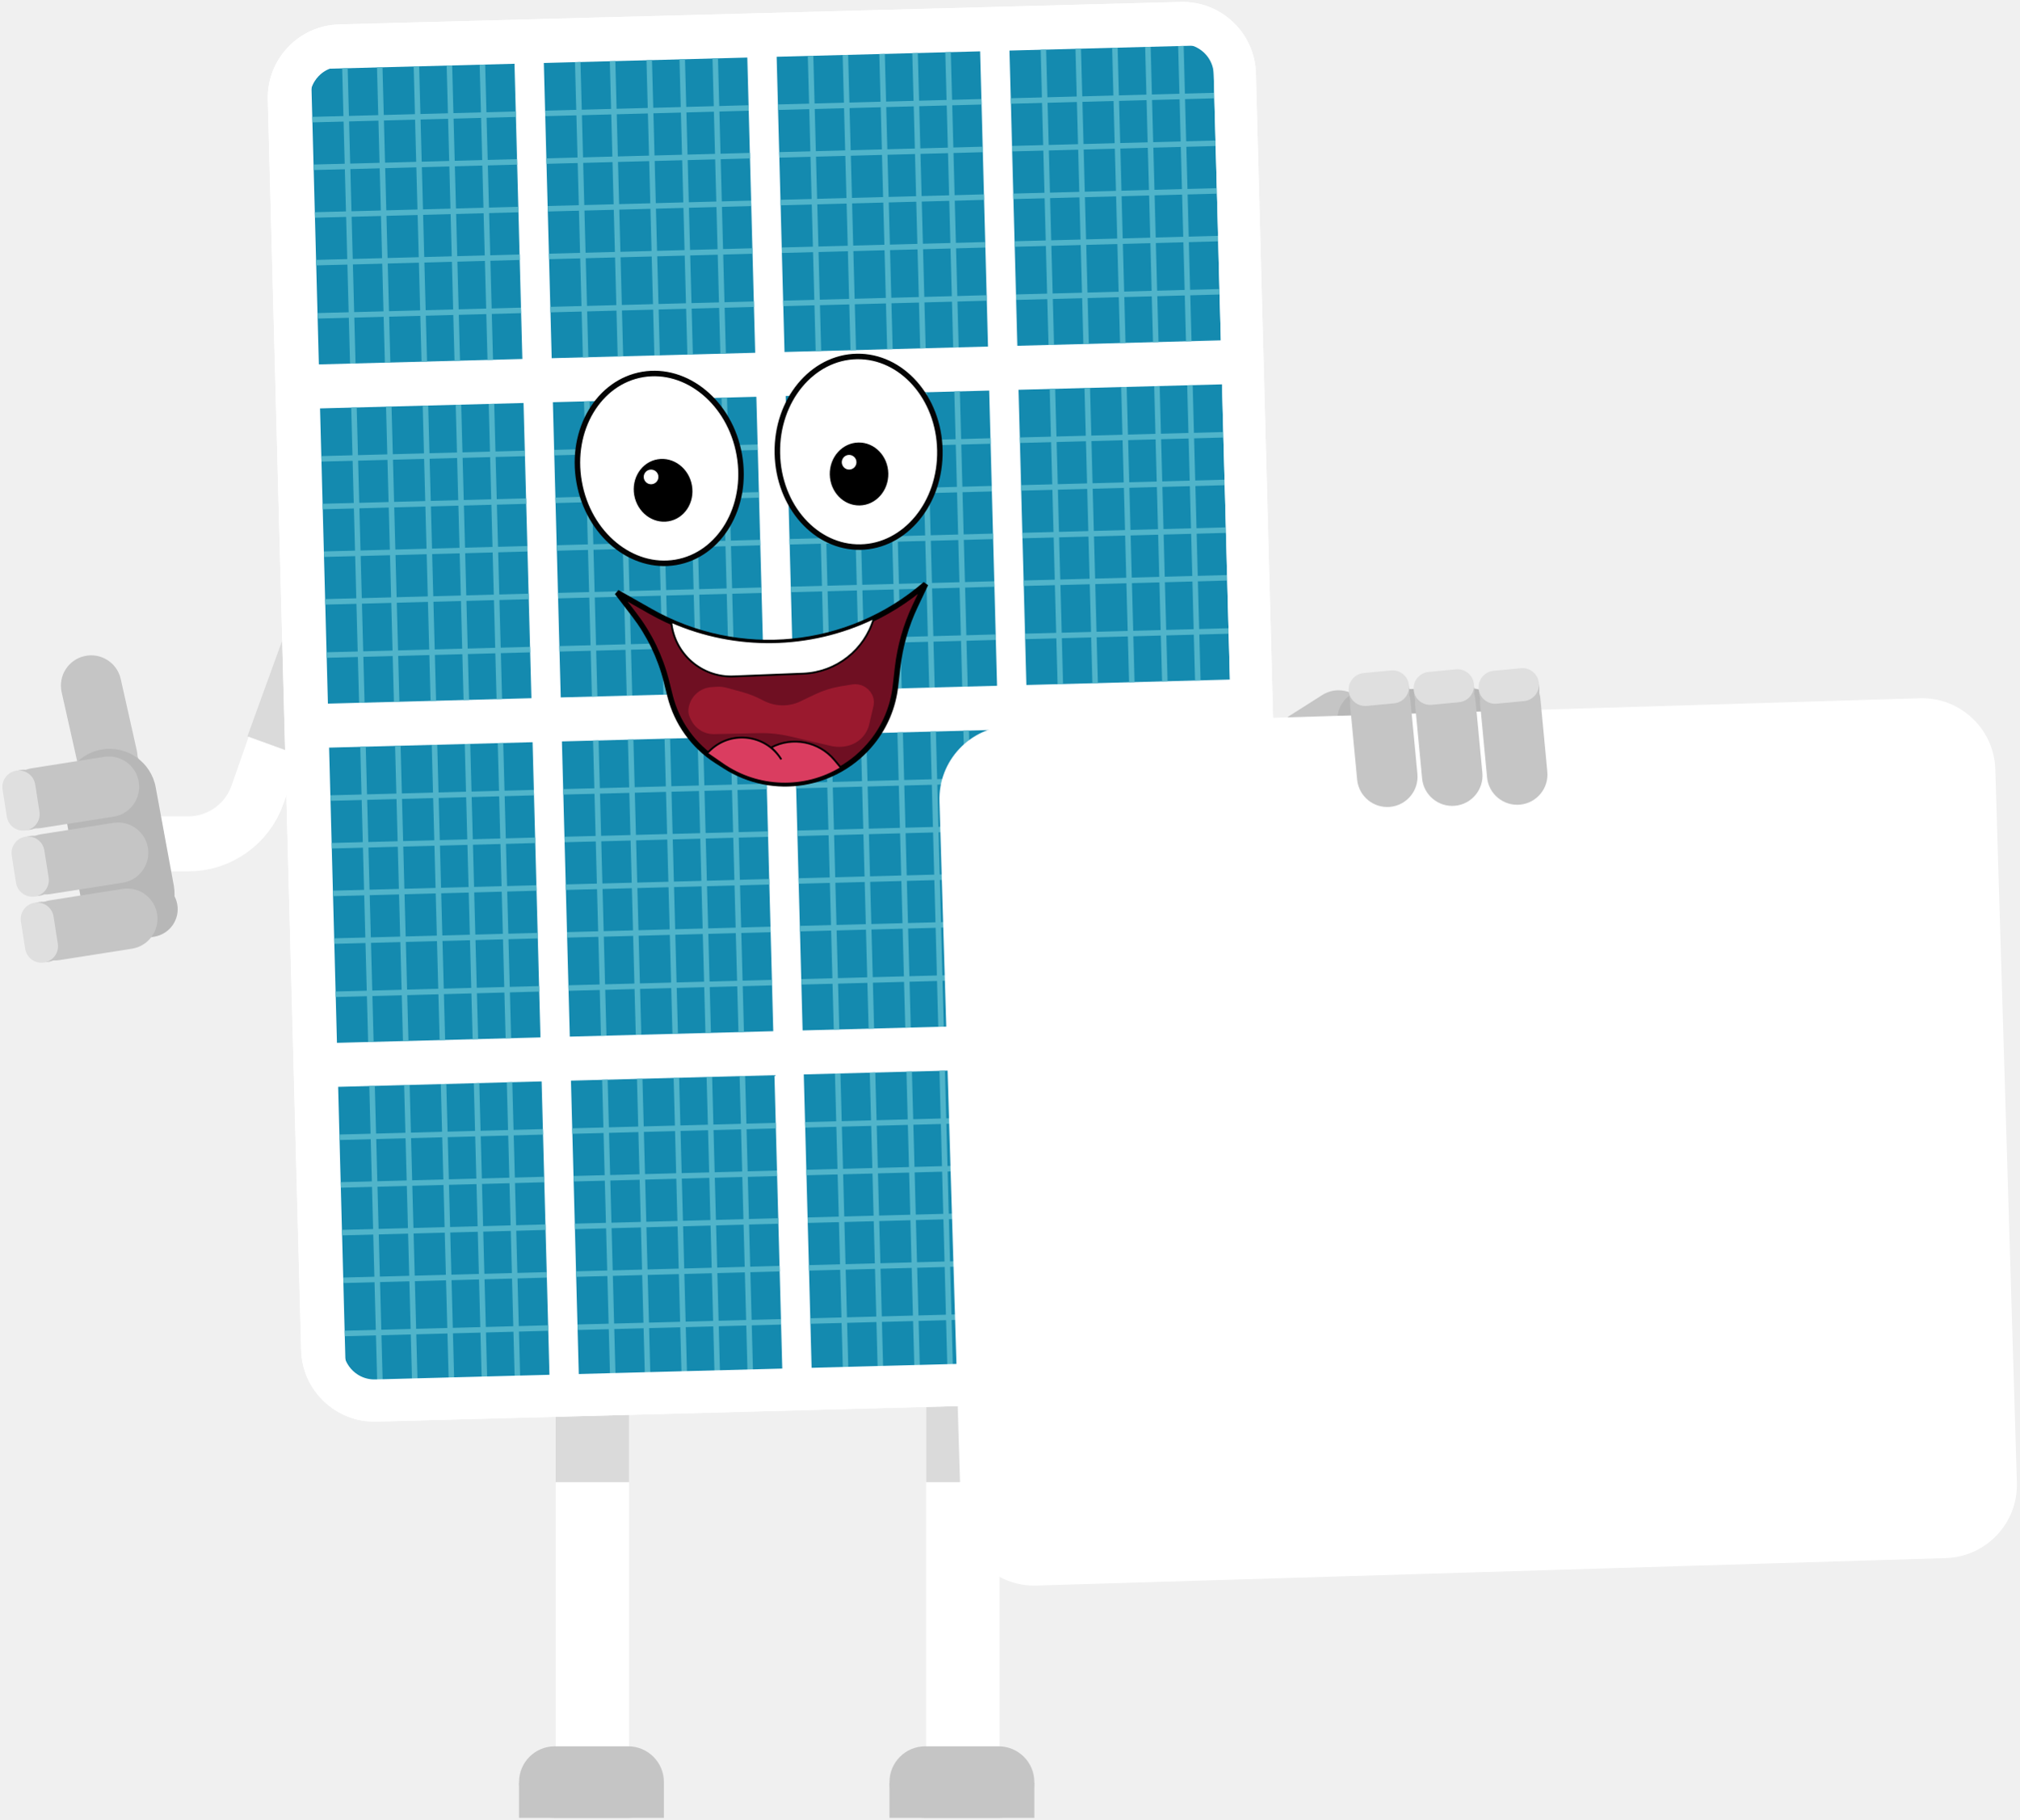
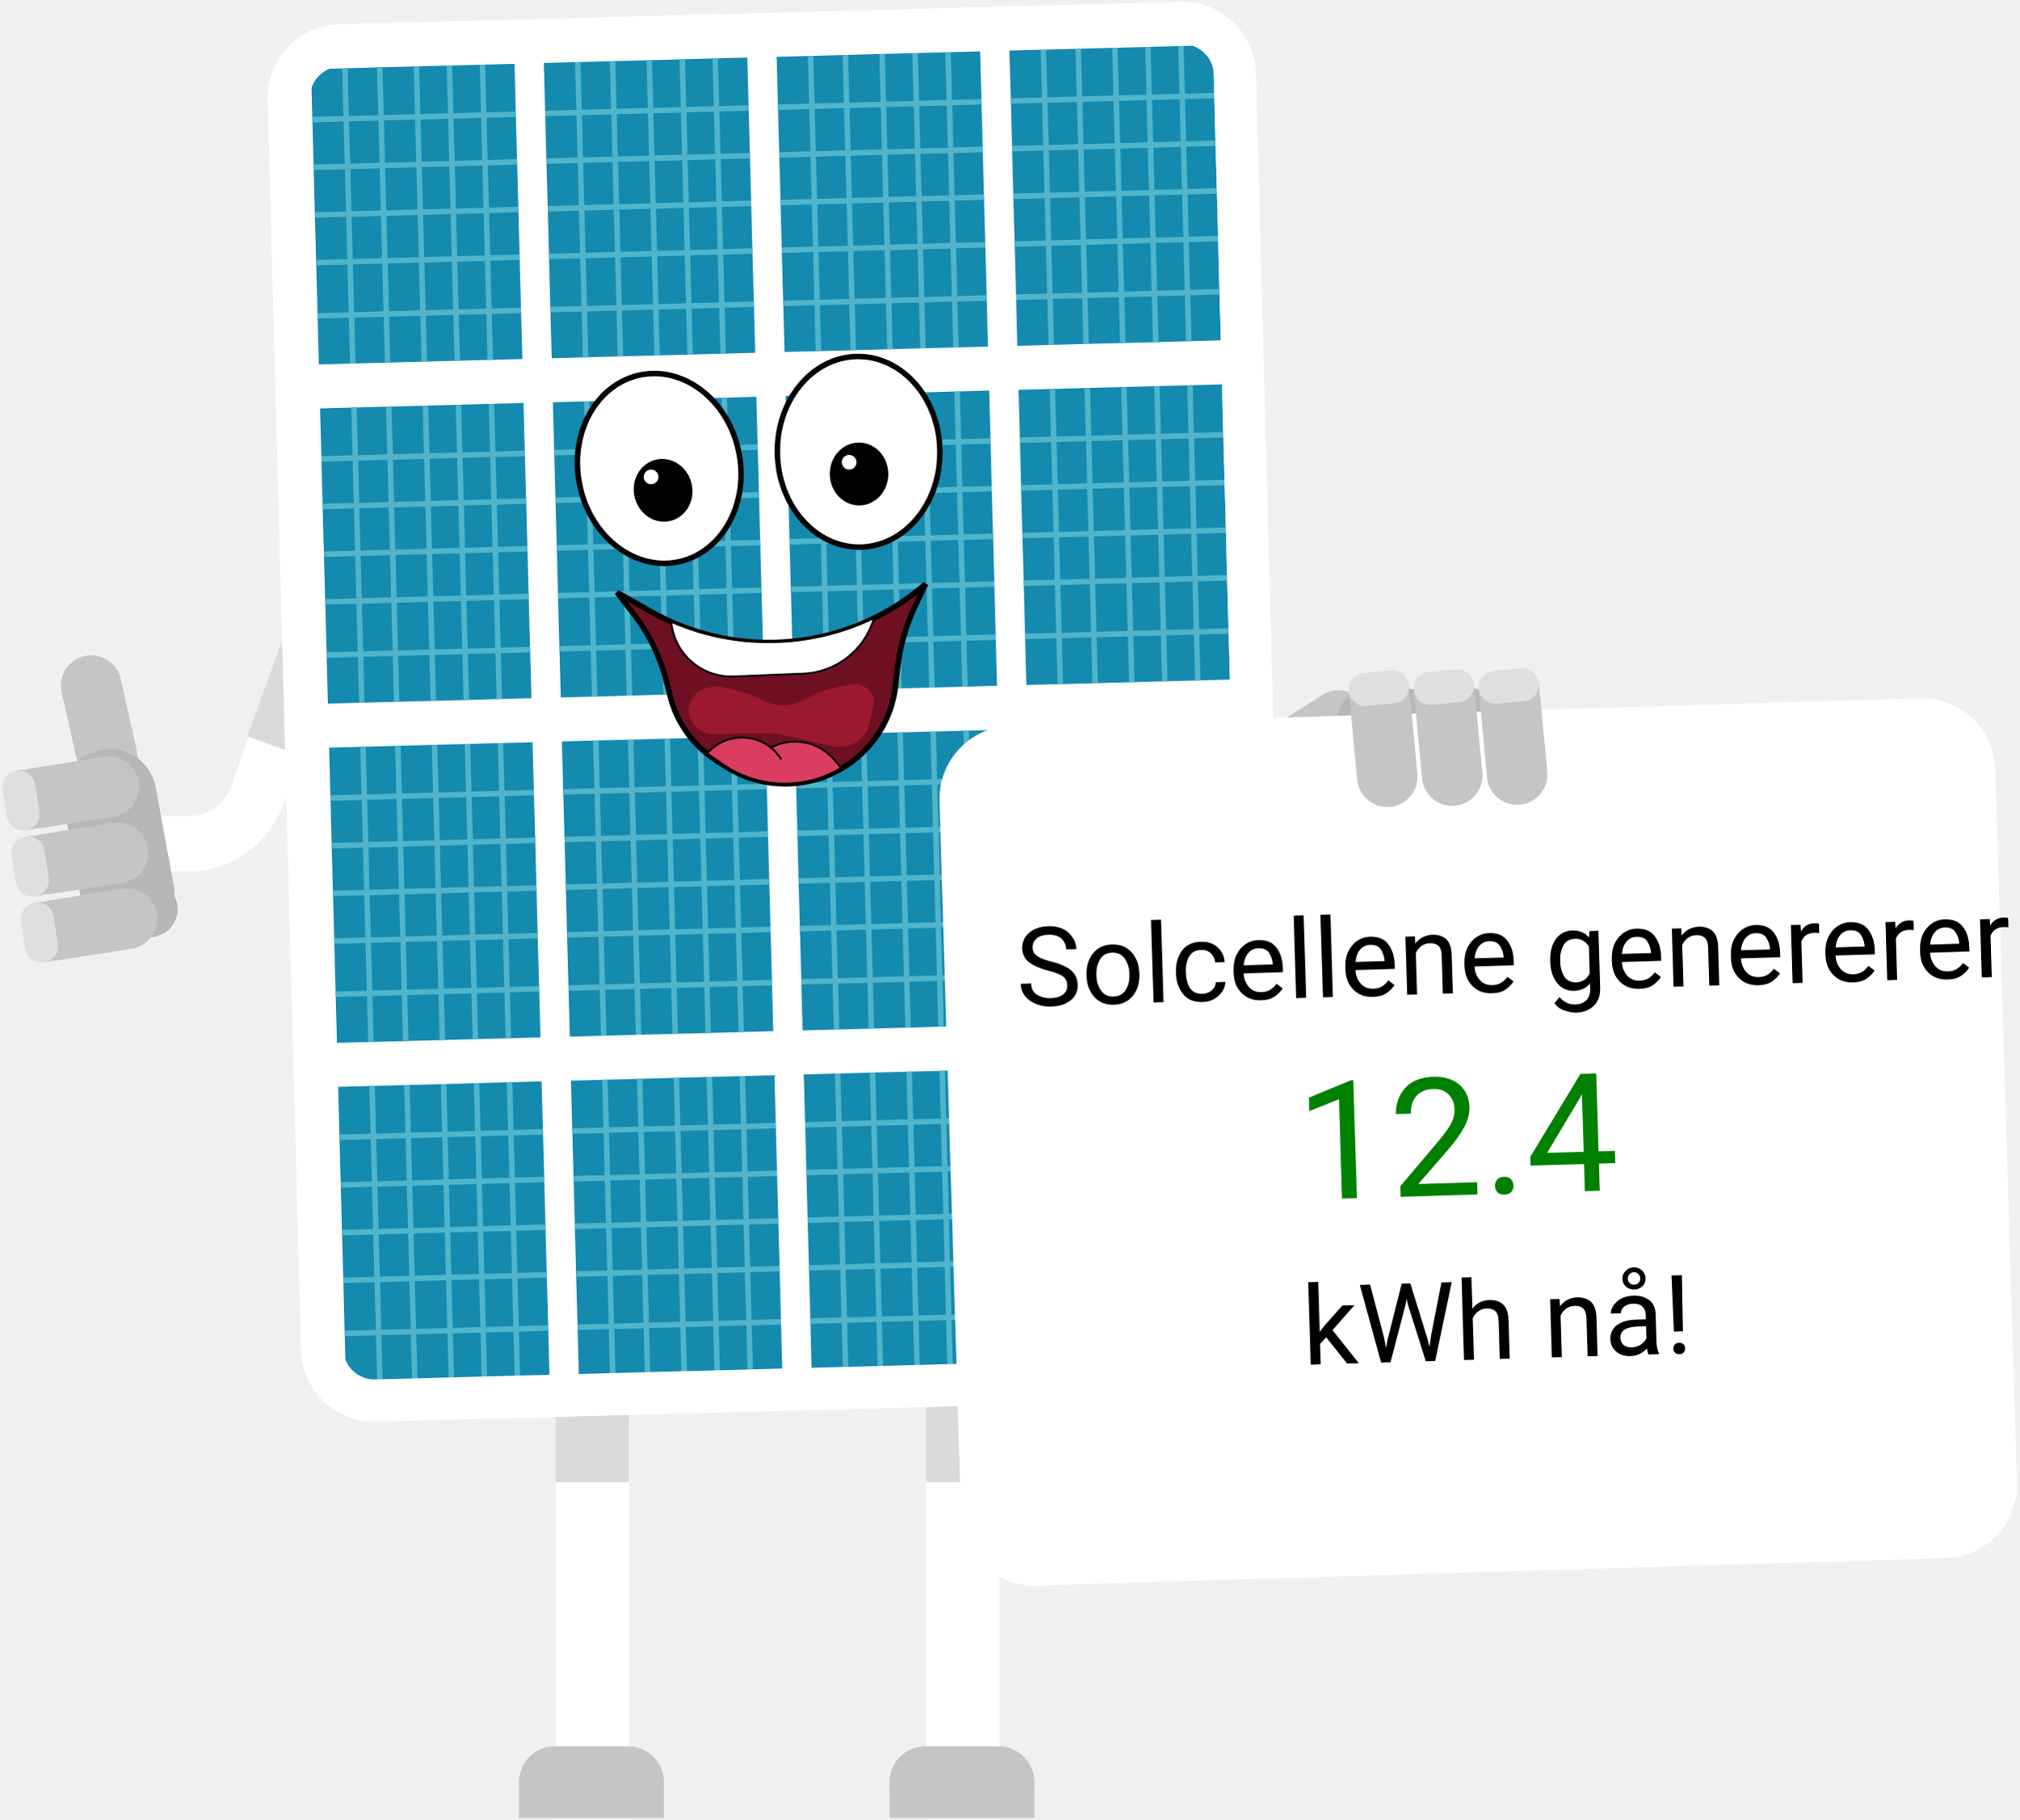
<svg xmlns="http://www.w3.org/2000/svg" width="1101" height="992" viewBox="0 0 1101 992" fill="none">
+   <style>
+ 	.mascot-text {
+ 		font: 60px serif; 
+ 		fill: black;
+ 		font-family: 'Roboto', sans-serif, -apple-system, BlinkMacSystemFont,
+         'Segoe UI', 'Roboto', 'Oxygen', 'Ubuntu', 'Cantarell', 'Fira Sans',
+         'Droid Sans', 'Helvetica Neue', sans-serif;
+ 		-webkit-font-smoothing: antialiased;
+ 		-moz-osx-font-smoothing: grayscale;
+ 
+ 	}
+ 	.kwh-value {
+ 		font-size: 90px;
+ 		fill: green !important;
+ 	}
+ </style>
  <path d="M83.001 460.049L102.638 460.049C119.627 460.049 134.763 449.317 140.385 433.285L171.5 344.549" stroke="white" stroke-width="30" />
  <path d="M171.499 344.549L149 406.549" stroke="#DADADA" stroke-width="30" />
  <rect x="62.196" y="354.049" width="73" height="33" rx="16.5" transform="rotate(77.3297 62.1963 354.049)" fill="#C5C5C5" />
  <rect x="73.602" y="404.783" width="21" height="33" rx="10.5" transform="rotate(77.3297 73.6016 404.783)" fill="#C5C5C5" />
  <rect x="80.249" y="404.049" width="105.539" height="51.096" rx="25.548" transform="rotate(79.551 80.249 404.049)" fill="#B7B7B7" />
  <rect x="93.883" y="477.981" width="30.36" height="51.096" rx="15.18" transform="rotate(79.551 93.8828 477.981)" fill="#B7B7B7" />
  <rect x="689" y="399.219" width="54.412" height="33" rx="16.5" transform="rotate(-32.4189 689 399.219)" fill="#C5C5C5" />
  <rect x="729" y="376.104" width="89.147" height="33" rx="16.5" transform="rotate(-0.678035 729 376.104)" fill="#B7B7B7" />
  <rect x="303" y="722.049" width="40" height="250" fill="white" />
  <rect x="303" y="722.049" width="40" height="86" fill="#DADADA" />
  <rect x="283" y="952.049" width="79" height="39" rx="19.5" fill="#C5C5C5" />
  <rect x="283" y="972.049" width="79" height="19" fill="#C5C5C5" />
  <rect x="505" y="722.049" width="40" height="250" fill="white" />
  <rect x="505" y="722.049" width="40" height="86" fill="#DADADA" />
  <rect x="485" y="952.049" width="79" height="39" rx="19.5" fill="#C5C5C5" />
  <rect x="485" y="972.049" width="79" height="19" fill="#C5C5C5" />
  <rect x="144.939" y="14.369" width="539" height="762" rx="40" transform="rotate(-1.52759 144.939 14.3689)" fill="white" />
  <rect x="169.57" y="37.721" width="111" height="161" transform="rotate(-1.52759 169.57 37.7205)" fill="#148AAF" />
  <line x1="227.05" y1="36.188" x2="231.342" y2="197.13" stroke="#50B4CA" stroke-width="3" />
  <line x1="171.69" y1="117.192" x2="282.65" y2="114.233" stroke="#50B4CA" stroke-width="3" />
  <line x1="172.383" y1="143.183" x2="283.343" y2="140.224" stroke="#50B4CA" stroke-width="3" />
  <line y1="-1.5" x2="111" y2="-1.5" transform="matrix(0.999645 -0.0266583 -0.0266583 -0.999645 170.957 89.7019)" stroke="#50B4CA" stroke-width="3" />
  <line x1="173.156" y1="172.173" x2="284.117" y2="169.214" stroke="#50B4CA" stroke-width="3" />
  <line y1="-1.5" x2="111" y2="-1.5" transform="matrix(0.999645 -0.0266583 -0.0266583 -0.999645 170.264 63.7112)" stroke="#50B4CA" stroke-width="3" />
  <line x1="188.064" y1="37.227" x2="192.356" y2="198.17" stroke="#50B4CA" stroke-width="3" />
  <line x1="207.057" y1="36.721" x2="211.349" y2="197.664" stroke="#50B4CA" stroke-width="3" />
  <line x1="245.043" y1="35.708" x2="249.335" y2="196.651" stroke="#50B4CA" stroke-width="3" />
  <line x1="263.038" y1="35.228" x2="267.33" y2="196.171" stroke="#50B4CA" stroke-width="3" />
  <rect x="174.503" y="222.655" width="111" height="161" transform="rotate(-1.52759 174.503 222.655)" fill="#148AAF" />
  <line x1="231.983" y1="221.122" x2="236.275" y2="382.065" stroke="#50B4CA" stroke-width="3" />
  <line x1="176.622" y1="302.127" x2="287.583" y2="299.167" stroke="#50B4CA" stroke-width="3" />
  <line x1="177.315" y1="328.117" x2="288.276" y2="325.158" stroke="#50B4CA" stroke-width="3" />
  <line y1="-1.5" x2="111" y2="-1.5" transform="matrix(0.999645 -0.0266583 -0.0266583 -0.999645 175.89 274.636)" stroke="#50B4CA" stroke-width="3" />
  <line x1="178.089" y1="357.107" x2="289.049" y2="354.148" stroke="#50B4CA" stroke-width="3" />
  <line y1="-1.5" x2="111" y2="-1.5" transform="matrix(0.999645 -0.0266583 -0.0266583 -0.999645 175.196 248.646)" stroke="#50B4CA" stroke-width="3" />
  <line x1="192.997" y1="222.162" x2="197.289" y2="383.104" stroke="#50B4CA" stroke-width="3" />
  <line x1="211.99" y1="221.655" x2="216.282" y2="382.598" stroke="#50B4CA" stroke-width="3" />
  <line x1="249.976" y1="220.642" x2="254.268" y2="381.585" stroke="#50B4CA" stroke-width="3" />
  <line x1="267.97" y1="220.162" x2="272.262" y2="381.105" stroke="#50B4CA" stroke-width="3" />
  <rect x="179.435" y="407.589" width="111" height="161" transform="rotate(-1.52759 179.435 407.589)" fill="#148AAF" />
  <line x1="236.915" y1="406.056" x2="241.206" y2="566.999" stroke="#50B4CA" stroke-width="3" />
  <line x1="181.554" y1="487.061" x2="292.514" y2="484.102" stroke="#50B4CA" stroke-width="3" />
  <line x1="182.247" y1="513.052" x2="293.208" y2="510.092" stroke="#50B4CA" stroke-width="3" />
  <line y1="-1.5" x2="111" y2="-1.5" transform="matrix(0.999645 -0.0266583 -0.0266583 -0.999645 180.821 459.571)" stroke="#50B4CA" stroke-width="3" />
  <line x1="183.021" y1="542.041" x2="293.981" y2="539.082" stroke="#50B4CA" stroke-width="3" />
  <line y1="-1.5" x2="111" y2="-1.5" transform="matrix(0.999645 -0.0266583 -0.0266583 -0.999645 180.128 433.58)" stroke="#50B4CA" stroke-width="3" />
  <line x1="197.928" y1="407.096" x2="202.22" y2="568.039" stroke="#50B4CA" stroke-width="3" />
  <line x1="216.921" y1="406.589" x2="221.213" y2="567.532" stroke="#50B4CA" stroke-width="3" />
  <line x1="254.908" y1="405.576" x2="259.2" y2="566.519" stroke="#50B4CA" stroke-width="3" />
  <line x1="272.902" y1="405.096" x2="277.194" y2="566.039" stroke="#50B4CA" stroke-width="3" />
  <rect x="184.366" y="592.523" width="111" height="161" transform="rotate(-1.52759 184.366 592.523)" fill="#148AAF" />
  <line x1="241.846" y1="590.99" x2="246.138" y2="751.933" stroke="#50B4CA" stroke-width="3" />
  <line x1="186.485" y1="671.995" x2="297.446" y2="669.036" stroke="#50B4CA" stroke-width="3" />
  <line x1="187.179" y1="697.986" x2="298.139" y2="695.027" stroke="#50B4CA" stroke-width="3" />
  <line y1="-1.5" x2="111" y2="-1.5" transform="matrix(0.999645 -0.0266583 -0.0266583 -0.999645 185.753 644.505)" stroke="#50B4CA" stroke-width="3" />
  <line x1="187.952" y1="726.975" x2="298.913" y2="724.016" stroke="#50B4CA" stroke-width="3" />
  <line y1="-1.5" x2="111" y2="-1.5" transform="matrix(0.999645 -0.0266583 -0.0266583 -0.999645 185.06 618.514)" stroke="#50B4CA" stroke-width="3" />
  <line x1="202.86" y1="592.03" x2="207.152" y2="752.973" stroke="#50B4CA" stroke-width="3" />
  <line x1="221.853" y1="591.523" x2="226.145" y2="752.466" stroke="#50B4CA" stroke-width="3" />
  <line x1="259.839" y1="590.511" x2="264.131" y2="751.453" stroke="#50B4CA" stroke-width="3" />
  <line x1="277.833" y1="590.031" x2="282.125" y2="750.973" stroke="#50B4CA" stroke-width="3" />
  <rect x="296.525" y="34.335" width="111" height="161" transform="rotate(-1.52759 296.525 34.335)" fill="#148AAF" />
  <line x1="354.005" y1="32.802" x2="358.297" y2="193.745" stroke="#50B4CA" stroke-width="3" />
  <line x1="298.645" y1="113.807" x2="409.605" y2="110.848" stroke="#50B4CA" stroke-width="3" />
  <line x1="299.338" y1="139.797" x2="410.298" y2="136.838" stroke="#50B4CA" stroke-width="3" />
  <line y1="-1.5" x2="111" y2="-1.5" transform="matrix(0.999645 -0.0266583 -0.0266583 -0.999645 297.912 86.3164)" stroke="#50B4CA" stroke-width="3" />
  <line x1="300.111" y1="168.787" x2="411.072" y2="165.828" stroke="#50B4CA" stroke-width="3" />
  <line y1="-1.5" x2="111" y2="-1.5" transform="matrix(0.999645 -0.0266583 -0.0266583 -0.999645 297.219 60.3257)" stroke="#50B4CA" stroke-width="3" />
  <line x1="315.019" y1="33.842" x2="319.311" y2="194.785" stroke="#50B4CA" stroke-width="3" />
  <line x1="334.012" y1="33.335" x2="338.304" y2="194.278" stroke="#50B4CA" stroke-width="3" />
  <line x1="371.998" y1="32.322" x2="376.29" y2="193.265" stroke="#50B4CA" stroke-width="3" />
  <line x1="389.993" y1="31.842" x2="394.285" y2="192.785" stroke="#50B4CA" stroke-width="3" />
  <rect x="301.457" y="219.269" width="111" height="161" transform="rotate(-1.52759 301.457 219.269)" fill="#148AAF" />
  <line x1="358.937" y1="217.736" x2="363.229" y2="378.679" stroke="#50B4CA" stroke-width="3" />
  <line x1="303.576" y1="298.741" x2="414.537" y2="295.782" stroke="#50B4CA" stroke-width="3" />
  <line x1="304.27" y1="324.732" x2="415.23" y2="321.773" stroke="#50B4CA" stroke-width="3" />
  <line y1="-1.5" x2="111" y2="-1.5" transform="matrix(0.999645 -0.0266583 -0.0266583 -0.999645 302.844 271.251)" stroke="#50B4CA" stroke-width="3" />
  <line x1="305.043" y1="353.721" x2="416.004" y2="350.762" stroke="#50B4CA" stroke-width="3" />
  <line y1="-1.5" x2="111" y2="-1.5" transform="matrix(0.999645 -0.0266583 -0.0266583 -0.999645 302.15 245.26)" stroke="#50B4CA" stroke-width="3" />
  <line x1="319.951" y1="218.776" x2="324.243" y2="379.719" stroke="#50B4CA" stroke-width="3" />
  <line x1="338.944" y1="218.27" x2="343.236" y2="379.212" stroke="#50B4CA" stroke-width="3" />
  <line x1="376.93" y1="217.257" x2="381.222" y2="378.199" stroke="#50B4CA" stroke-width="3" />
  <line x1="394.924" y1="216.777" x2="399.216" y2="377.719" stroke="#50B4CA" stroke-width="3" />
  <rect x="306.389" y="404.203" width="111" height="161" transform="rotate(-1.52759 306.389 404.203)" fill="#148AAF" />
  <line x1="363.869" y1="402.67" x2="368.161" y2="563.613" stroke="#50B4CA" stroke-width="3" />
  <line x1="308.508" y1="483.675" x2="419.468" y2="480.716" stroke="#50B4CA" stroke-width="3" />
  <line x1="309.201" y1="509.666" x2="420.162" y2="506.707" stroke="#50B4CA" stroke-width="3" />
  <line y1="-1.5" x2="111" y2="-1.5" transform="matrix(0.999645 -0.0266583 -0.0266583 -0.999645 307.775 456.185)" stroke="#50B4CA" stroke-width="3" />
  <line x1="309.975" y1="538.656" x2="420.935" y2="535.696" stroke="#50B4CA" stroke-width="3" />
  <line y1="-1.5" x2="111" y2="-1.5" transform="matrix(0.999645 -0.0266583 -0.0266583 -0.999645 307.082 430.194)" stroke="#50B4CA" stroke-width="3" />
  <line x1="324.882" y1="403.71" x2="329.174" y2="564.653" stroke="#50B4CA" stroke-width="3" />
  <line x1="343.875" y1="403.204" x2="348.167" y2="564.146" stroke="#50B4CA" stroke-width="3" />
  <line x1="381.862" y1="402.191" x2="386.154" y2="563.133" stroke="#50B4CA" stroke-width="3" />
  <line x1="399.856" y1="401.711" x2="404.148" y2="562.654" stroke="#50B4CA" stroke-width="3" />
  <rect x="311.321" y="589.138" width="111" height="161" transform="rotate(-1.52759 311.321 589.138)" fill="#148AAF" />
  <line x1="368.801" y1="587.605" x2="373.093" y2="748.548" stroke="#50B4CA" stroke-width="3" />
  <line x1="313.44" y1="668.609" x2="424.401" y2="665.65" stroke="#50B4CA" stroke-width="3" />
  <line x1="314.134" y1="694.6" x2="425.094" y2="691.641" stroke="#50B4CA" stroke-width="3" />
  <line y1="-1.5" x2="111" y2="-1.5" transform="matrix(0.999645 -0.0266583 -0.0266583 -0.999645 312.708 641.119)" stroke="#50B4CA" stroke-width="3" />
  <line x1="314.907" y1="723.59" x2="425.868" y2="720.631" stroke="#50B4CA" stroke-width="3" />
  <line y1="-1.5" x2="111" y2="-1.5" transform="matrix(0.999645 -0.0266583 -0.0266583 -0.999645 312.015 615.128)" stroke="#50B4CA" stroke-width="3" />
  <line x1="329.815" y1="588.645" x2="334.107" y2="749.587" stroke="#50B4CA" stroke-width="3" />
  <line x1="348.808" y1="588.138" x2="353.1" y2="749.081" stroke="#50B4CA" stroke-width="3" />
  <line x1="386.794" y1="587.125" x2="391.086" y2="748.068" stroke="#50B4CA" stroke-width="3" />
  <line x1="404.789" y1="586.645" x2="409.081" y2="747.588" stroke="#50B4CA" stroke-width="3" />
  <rect x="423.48" y="30.95" width="111" height="161" transform="rotate(-1.52759 423.48 30.9495)" fill="#148AAF" />
  <line x1="480.96" y1="29.417" x2="485.252" y2="190.359" stroke="#50B4CA" stroke-width="3" />
  <line x1="425.6" y1="110.421" x2="536.56" y2="107.462" stroke="#50B4CA" stroke-width="3" />
  <line x1="426.293" y1="136.412" x2="537.254" y2="133.453" stroke="#50B4CA" stroke-width="3" />
  <line y1="-1.5" x2="111" y2="-1.5" transform="matrix(0.999645 -0.0266583 -0.0266583 -0.999645 424.867 82.9309)" stroke="#50B4CA" stroke-width="3" />
  <line x1="427.066" y1="165.402" x2="538.027" y2="162.443" stroke="#50B4CA" stroke-width="3" />
  <line y1="-1.5" x2="111" y2="-1.5" transform="matrix(0.999645 -0.0266583 -0.0266583 -0.999645 424.174 56.9402)" stroke="#50B4CA" stroke-width="3" />
  <line x1="441.974" y1="30.456" x2="446.266" y2="191.399" stroke="#50B4CA" stroke-width="3" />
  <line x1="460.967" y1="29.95" x2="465.259" y2="190.893" stroke="#50B4CA" stroke-width="3" />
  <line x1="498.954" y1="28.937" x2="503.246" y2="189.88" stroke="#50B4CA" stroke-width="3" />
  <line x1="516.948" y1="28.457" x2="521.24" y2="189.4" stroke="#50B4CA" stroke-width="3" />
  <rect x="428.412" y="215.884" width="111" height="161" transform="rotate(-1.52759 428.412 215.884)" fill="#148AAF" />
  <line x1="485.892" y1="214.351" x2="490.184" y2="375.293" stroke="#50B4CA" stroke-width="3" />
  <line x1="430.531" y1="295.355" x2="541.492" y2="292.396" stroke="#50B4CA" stroke-width="3" />
  <line x1="431.225" y1="321.346" x2="542.185" y2="318.387" stroke="#50B4CA" stroke-width="3" />
  <line y1="-1.5" x2="111" y2="-1.5" transform="matrix(0.999645 -0.0266583 -0.0266583 -0.999645 429.799 267.865)" stroke="#50B4CA" stroke-width="3" />
  <line x1="431.998" y1="350.336" x2="542.959" y2="347.377" stroke="#50B4CA" stroke-width="3" />
  <line y1="-1.5" x2="111" y2="-1.5" transform="matrix(0.999645 -0.0266583 -0.0266583 -0.999645 429.105 241.874)" stroke="#50B4CA" stroke-width="3" />
  <line x1="446.906" y1="215.39" x2="451.198" y2="376.333" stroke="#50B4CA" stroke-width="3" />
  <line x1="465.899" y1="214.884" x2="470.191" y2="375.827" stroke="#50B4CA" stroke-width="3" />
  <line x1="503.885" y1="213.871" x2="508.177" y2="374.814" stroke="#50B4CA" stroke-width="3" />
  <line x1="521.879" y1="213.391" x2="526.171" y2="374.334" stroke="#50B4CA" stroke-width="3" />
  <rect x="433.344" y="400.818" width="111" height="161" transform="rotate(-1.52759 433.344 400.818)" fill="#148AAF" />
  <line x1="490.824" y1="399.285" x2="495.116" y2="560.228" stroke="#50B4CA" stroke-width="3" />
  <line x1="435.463" y1="480.29" x2="546.423" y2="477.331" stroke="#50B4CA" stroke-width="3" />
  <line x1="436.156" y1="506.28" x2="547.117" y2="503.321" stroke="#50B4CA" stroke-width="3" />
  <line y1="-1.5" x2="111" y2="-1.5" transform="matrix(0.999645 -0.0266583 -0.0266583 -0.999645 434.73 452.799)" stroke="#50B4CA" stroke-width="3" />
  <line x1="436.93" y1="535.27" x2="547.89" y2="532.311" stroke="#50B4CA" stroke-width="3" />
  <line y1="-1.5" x2="111" y2="-1.5" transform="matrix(0.999645 -0.0266583 -0.0266583 -0.999645 434.037 426.809)" stroke="#50B4CA" stroke-width="3" />
  <line x1="451.837" y1="400.325" x2="456.129" y2="561.268" stroke="#50B4CA" stroke-width="3" />
  <line x1="470.831" y1="399.818" x2="475.122" y2="560.761" stroke="#50B4CA" stroke-width="3" />
  <line x1="508.817" y1="398.805" x2="513.109" y2="559.748" stroke="#50B4CA" stroke-width="3" />
  <line x1="526.811" y1="398.325" x2="531.103" y2="559.268" stroke="#50B4CA" stroke-width="3" />
  <rect x="438.275" y="585.752" width="111" height="161" transform="rotate(-1.52759 438.275 585.752)" fill="#148AAF" />
  <line x1="495.755" y1="584.219" x2="500.047" y2="745.162" stroke="#50B4CA" stroke-width="3" />
  <line x1="440.395" y1="665.224" x2="551.355" y2="662.265" stroke="#50B4CA" stroke-width="3" />
  <line x1="441.088" y1="691.215" x2="552.048" y2="688.256" stroke="#50B4CA" stroke-width="3" />
  <line y1="-1.5" x2="111" y2="-1.5" transform="matrix(0.999645 -0.0266583 -0.0266583 -0.999645 439.662 637.734)" stroke="#50B4CA" stroke-width="3" />
  <line x1="441.861" y1="720.204" x2="552.822" y2="717.245" stroke="#50B4CA" stroke-width="3" />
  <line y1="-1.5" x2="111" y2="-1.5" transform="matrix(0.999645 -0.0266583 -0.0266583 -0.999645 438.969 611.743)" stroke="#50B4CA" stroke-width="3" />
  <line x1="456.769" y1="585.259" x2="461.061" y2="746.202" stroke="#50B4CA" stroke-width="3" />
  <line x1="475.762" y1="584.752" x2="480.054" y2="745.695" stroke="#50B4CA" stroke-width="3" />
  <line x1="513.748" y1="583.74" x2="518.04" y2="744.682" stroke="#50B4CA" stroke-width="3" />
  <line x1="531.743" y1="583.26" x2="536.035" y2="744.202" stroke="#50B4CA" stroke-width="3" />
  <rect x="550.436" y="27.564" width="111" height="161" transform="rotate(-1.52759 550.436 27.5637)" fill="#148AAF" />
  <line x1="607.915" y1="26.031" x2="612.207" y2="186.974" stroke="#50B4CA" stroke-width="3" />
  <line x1="552.555" y1="107.035" x2="663.515" y2="104.076" stroke="#50B4CA" stroke-width="3" />
  <line x1="553.248" y1="133.026" x2="664.209" y2="130.067" stroke="#50B4CA" stroke-width="3" />
  <line y1="-1.5" x2="111" y2="-1.5" transform="matrix(0.999645 -0.0266583 -0.0266583 -0.999645 551.822 79.5452)" stroke="#50B4CA" stroke-width="3" />
  <line x1="554.022" y1="162.016" x2="664.982" y2="159.057" stroke="#50B4CA" stroke-width="3" />
  <line y1="-1.5" x2="111" y2="-1.5" transform="matrix(0.999645 -0.0266583 -0.0266583 -0.999645 551.129 53.5544)" stroke="#50B4CA" stroke-width="3" />
  <line x1="568.929" y1="27.071" x2="573.221" y2="188.013" stroke="#50B4CA" stroke-width="3" />
  <line x1="587.922" y1="26.564" x2="592.214" y2="187.507" stroke="#50B4CA" stroke-width="3" />
  <line x1="625.909" y1="25.551" x2="630.201" y2="186.494" stroke="#50B4CA" stroke-width="3" />
  <line x1="643.903" y1="25.071" x2="648.195" y2="186.014" stroke="#50B4CA" stroke-width="3" />
  <rect x="555.367" y="212.498" width="111" height="161" transform="rotate(-1.52759 555.367 212.498)" fill="#148AAF" />
  <line x1="612.847" y1="210.965" x2="617.139" y2="371.908" stroke="#50B4CA" stroke-width="3" />
  <line x1="557.486" y1="291.97" x2="668.447" y2="289.011" stroke="#50B4CA" stroke-width="3" />
  <line x1="558.18" y1="317.96" x2="669.14" y2="315.001" stroke="#50B4CA" stroke-width="3" />
  <line y1="-1.5" x2="111" y2="-1.5" transform="matrix(0.999645 -0.0266583 -0.0266583 -0.999645 556.754 264.479)" stroke="#50B4CA" stroke-width="3" />
  <line x1="558.953" y1="346.95" x2="669.914" y2="343.991" stroke="#50B4CA" stroke-width="3" />
  <line y1="-1.5" x2="111" y2="-1.5" transform="matrix(0.999645 -0.0266583 -0.0266583 -0.999645 556.061 238.489)" stroke="#50B4CA" stroke-width="3" />
  <line x1="573.861" y1="212.005" x2="578.153" y2="372.948" stroke="#50B4CA" stroke-width="3" />
  <line x1="592.854" y1="211.498" x2="597.146" y2="372.441" stroke="#50B4CA" stroke-width="3" />
  <line x1="630.84" y1="210.485" x2="635.132" y2="371.428" stroke="#50B4CA" stroke-width="3" />
  <line x1="648.834" y1="210.005" x2="653.126" y2="370.948" stroke="#50B4CA" stroke-width="3" />
  <rect x="560.299" y="397.432" width="111" height="161" transform="rotate(-1.52759 560.299 397.432)" fill="#148AAF" />
  <line x1="617.779" y1="395.899" x2="622.071" y2="556.842" stroke="#50B4CA" stroke-width="3" />
  <line x1="562.418" y1="476.904" x2="673.379" y2="473.945" stroke="#50B4CA" stroke-width="3" />
  <line x1="563.111" y1="502.895" x2="674.072" y2="499.936" stroke="#50B4CA" stroke-width="3" />
  <line y1="-1.5" x2="111" y2="-1.5" transform="matrix(0.999645 -0.0266583 -0.0266583 -0.999645 561.686 449.414)" stroke="#50B4CA" stroke-width="3" />
  <line x1="563.885" y1="531.885" x2="674.845" y2="528.925" stroke="#50B4CA" stroke-width="3" />
  <line y1="-1.5" x2="111" y2="-1.5" transform="matrix(0.999645 -0.0266583 -0.0266583 -0.999645 560.992 423.423)" stroke="#50B4CA" stroke-width="3" />
  <line x1="578.792" y1="396.939" x2="583.084" y2="557.882" stroke="#50B4CA" stroke-width="3" />
  <line x1="597.786" y1="396.433" x2="602.078" y2="557.375" stroke="#50B4CA" stroke-width="3" />
  <line x1="635.772" y1="395.42" x2="640.064" y2="556.362" stroke="#50B4CA" stroke-width="3" />
  <line x1="653.766" y1="394.94" x2="658.058" y2="555.883" stroke="#50B4CA" stroke-width="3" />
  <rect x="565.23" y="582.366" width="111" height="161" transform="rotate(-1.52759 565.23 582.366)" fill="#148AAF" />
  <line x1="622.71" y1="580.834" x2="627.002" y2="741.776" stroke="#50B4CA" stroke-width="3" />
  <line x1="567.35" y1="661.838" x2="678.31" y2="658.879" stroke="#50B4CA" stroke-width="3" />
  <line x1="568.043" y1="687.829" x2="679.004" y2="684.87" stroke="#50B4CA" stroke-width="3" />
  <line y1="-1.5" x2="111" y2="-1.5" transform="matrix(0.999645 -0.0266583 -0.0266583 -0.999645 566.617 634.348)" stroke="#50B4CA" stroke-width="3" />
  <line x1="568.816" y1="716.819" x2="679.777" y2="713.86" stroke="#50B4CA" stroke-width="3" />
  <line y1="-1.5" x2="111" y2="-1.5" transform="matrix(0.999645 -0.0266583 -0.0266583 -0.999645 565.924 608.357)" stroke="#50B4CA" stroke-width="3" />
  <line x1="583.724" y1="581.873" x2="588.016" y2="742.816" stroke="#50B4CA" stroke-width="3" />
  <line x1="602.717" y1="581.367" x2="607.009" y2="742.31" stroke="#50B4CA" stroke-width="3" />
  <line x1="640.704" y1="580.354" x2="644.996" y2="741.297" stroke="#50B4CA" stroke-width="3" />
  <line x1="658.698" y1="579.874" x2="662.99" y2="740.817" stroke="#50B4CA" stroke-width="3" />
  <rect x="156.742" y="25.558" width="516" height="739" rx="28.5" transform="rotate(-1.52759 156.742 25.5582)" stroke="white" stroke-width="23" />
  <rect x="511.05" y="396.853" width="576" height="469" rx="40" transform="rotate(-1.73042 511.05 396.853)" fill="white" />
+   <text class="mascot-text" x="550" y="550" width="300" height="469" rx="40" transform="rotate(-1.73042 511.05 396.853)">Solcellene genererer</text>
+   <text class="mascot-text kwh-value" x="700" y="660" width="300" height="469" rx="40" transform="rotate(-1.73042 511.05 396.853)">12.4</text>
+   <text class="mascot-text" x="700" y="750" width="300" height="469" rx="40" transform="rotate(-1.73042 511.05 396.853)">kWh nå!</text>
  <rect x="741.572" y="441.443" width="73" height="33" rx="16.5" transform="rotate(-95.4252 741.572 441.443)" fill="#C5C5C5" />
  <rect x="736.656" y="389.676" width="21" height="33" rx="10.5" transform="rotate(-95.4252 736.656 389.676)" fill="#C5C5C5" />
  <rect x="736.278" y="385.694" width="18" height="33" rx="9" transform="rotate(-95.4252 736.278 385.694)" fill="#DFDFDF" />
  <rect x="88.23" y="514.648" width="73" height="33" rx="16.5" transform="rotate(171.06 88.2295 514.648)" fill="#C5C5C5" />
  <rect x="36.86" y="522.729" width="21" height="33" rx="10.5" transform="rotate(171.06 36.8604 522.729)" fill="#C5C5C5" />
  <rect x="32.909" y="523.35" width="18" height="33" rx="9" transform="rotate(171.06 32.9092 523.35)" fill="#DFDFDF" />
  <rect x="83.23" y="478.648" width="73" height="33" rx="16.5" transform="rotate(171.06 83.2295 478.648)" fill="#C5C5C5" />
  <rect x="31.86" y="486.729" width="21" height="33" rx="10.5" transform="rotate(171.06 31.8604 486.729)" fill="#C5C5C5" />
  <rect x="27.909" y="487.35" width="18" height="33" rx="9" transform="rotate(171.06 27.9092 487.35)" fill="#DFDFDF" />
  <rect x="78.23" y="442.648" width="73" height="33" rx="16.5" transform="rotate(171.06 78.2295 442.648)" fill="#C5C5C5" />
  <rect x="26.86" y="450.729" width="21" height="33" rx="10.5" transform="rotate(171.06 26.8604 450.729)" fill="#C5C5C5" />
  <rect x="22.909" y="451.35" width="18" height="33" rx="9" transform="rotate(171.06 22.9092 451.35)" fill="#DFDFDF" />
  <rect x="776.996" y="440.838" width="73" height="33" rx="16.5" transform="rotate(-95.4252 776.996 440.838)" fill="#C5C5C5" />
  <rect x="772.08" y="389.071" width="21" height="33" rx="10.5" transform="rotate(-95.4252 772.08 389.071)" fill="#C5C5C5" />
  <rect x="771.702" y="385.089" width="18" height="33" rx="9" transform="rotate(-95.4252 771.702 385.089)" fill="#DFDFDF" />
  <rect x="812.42" y="440.232" width="73" height="33" rx="16.5" transform="rotate(-95.4252 812.42 440.232)" fill="#C5C5C5" />
  <rect x="807.504" y="388.465" width="21" height="33" rx="10.5" transform="rotate(-95.4252 807.504 388.465)" fill="#C5C5C5" />
  <rect x="807.126" y="384.483" width="18" height="33" rx="9" transform="rotate(-95.4252 807.126 384.483)" fill="#DFDFDF" />
  <path d="M403.12 247.968C408.151 276.477 392.398 302.53 368.487 306.581C344.575 310.633 320.809 291.276 315.778 262.767C310.746 234.259 326.499 208.206 350.411 204.154C374.322 200.103 398.089 219.46 403.12 247.968Z" fill="white" stroke="#040404" stroke-width="3" />
  <ellipse rx="15.951" ry="17.162" transform="matrix(0.985948 -0.167054 0.173789 0.984783 361.555 267.298)" fill="black" />
  <path d="M512.489 245.491C513.037 274.415 493.424 297.819 469.16 298.26C444.896 298.701 424.411 276.026 423.864 247.101C423.317 218.177 442.929 194.773 467.193 194.332C491.457 193.891 511.942 216.566 512.489 245.491Z" fill="white" stroke="#040404" stroke-width="3" />
  <ellipse rx="15.96" ry="17.152" transform="matrix(0.999835 -0.0181668 0.0189213 0.999821 468.406 258.401)" fill="black" />
  <path d="M504.692 318.412L499.054 330.299C494.024 340.906 490.771 352.269 489.427 363.933L488.234 374.288C486.952 385.407 482.547 395.934 475.529 404.651C456.072 428.816 421.531 434.443 395.384 417.707L390.755 414.744C378.099 406.642 369.017 394.009 365.372 379.433L363.4 371.544C360.084 358.286 354.071 345.852 345.736 335.019L336.465 322.968L354.722 333.31C402.85 360.571 462.907 354.605 504.692 318.412Z" fill="#6F0F22" stroke="black" stroke-width="3" />
  <path d="M437.93 367.266L399.96 368.769C382.524 369.459 367.599 356.377 366 339C401.154 354.409 441.27 353.779 475.923 337.275L476.5 337C471.517 354.352 455.969 366.552 437.93 367.266Z" fill="white" stroke="black" />
  <path d="M454.979 414.296L458.619 418.645C438.678 430.748 413.346 429.974 394.125 416.674L385.451 410.672L387.569 408.716C399.141 398.029 417.746 400.587 426 414C424.638 411.787 422.973 409.77 421.053 408.008L420.5 407.5C432.143 401.387 446.55 404.227 454.979 414.296Z" fill="#DA3D60" stroke="black" />
  <path d="M430.72 401.45L452.97 406.641C456.296 407.417 459.766 407.327 463.047 406.381C468.494 404.811 472.664 400.416 473.946 394.894L476.261 384.923C476.772 382.722 476.46 380.41 475.383 378.424C473.28 374.546 468.95 372.426 464.597 373.143L458.563 374.138C453.632 374.95 448.839 376.452 444.326 378.6L435.574 382.766C429.372 385.385 422.324 385.097 416.356 381.981L415.521 381.545C412 379.707 408.292 378.252 404.459 377.207L396.304 374.983C394.459 374.48 392.543 374.29 390.635 374.42L387.913 374.605C381.462 375.045 376.224 379.989 375.413 386.404C375.197 388.116 375.497 389.853 376.276 391.393L376.964 392.753C379.334 397.438 384.184 400.346 389.432 400.228L413.703 399.684C419.427 399.556 425.144 400.149 430.72 401.45Z" fill="#9A192E" />
  <circle cx="355" cy="260" r="4" fill="white" />
  <circle cx="463" cy="252" r="4" fill="white" />
</svg>
